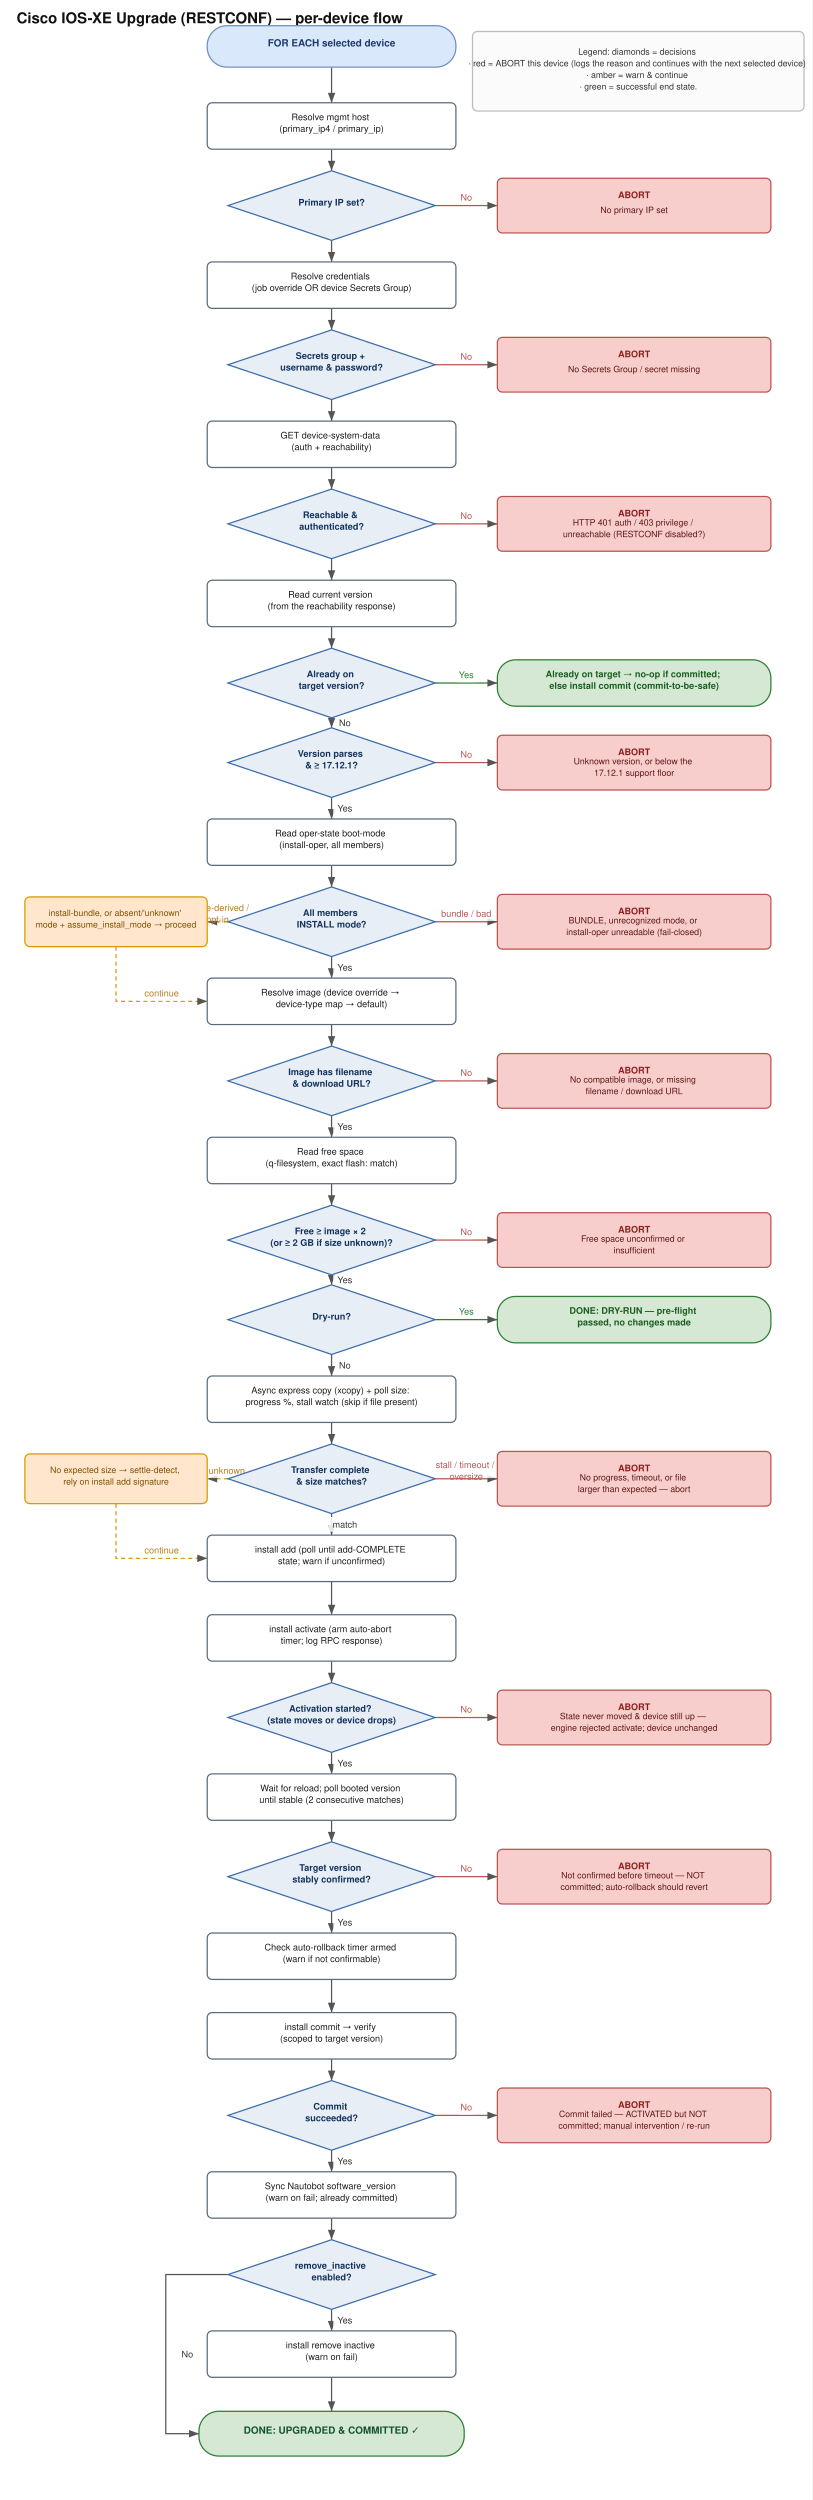
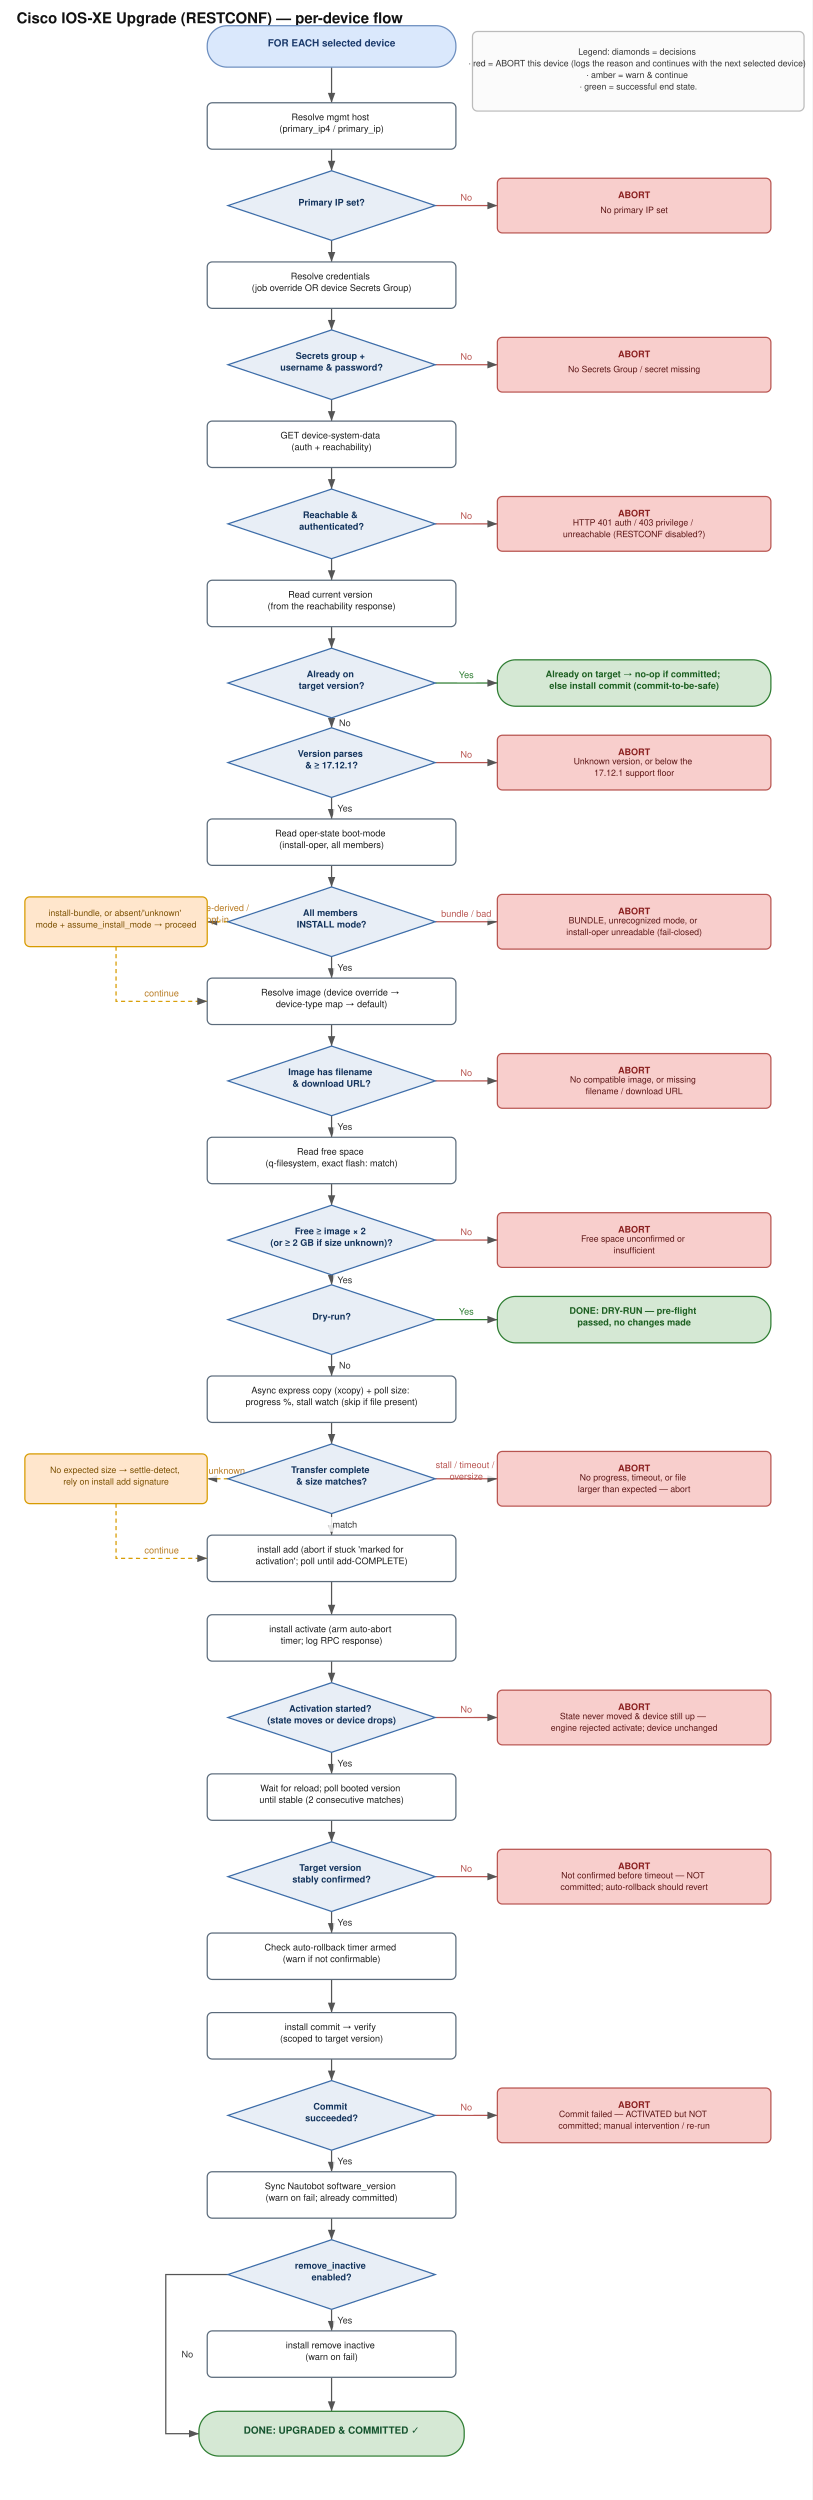
<svg xmlns="http://www.w3.org/2000/svg" viewBox="0 0 980 3016" width="980" height="3016" font-family="Helvetica,Arial,sans-serif">
  <defs>
    <marker id="arrow" markerWidth="10" markerHeight="10" refX="8" refY="3" orient="auto" markerUnits="strokeWidth">
      <path d="M0,0 L8,3 L0,6 z" fill="#555" />
    </marker>
  </defs>
  <rect x="0" y="0" width="980" height="3016" fill="#ffffff" />
  <text x="20" y="28" font-size="18" font-weight="bold" fill="#111">Cisco IOS-XE Upgrade (RESTCONF) — per-device flow</text>
  <rect x="570" y="38" width="400" height="96" rx="6" ry="6" fill="#fbfbfb" stroke="#bbb" stroke-width="1.5" />
  <text x="770" y="66" text-anchor="middle" font-family="Helvetica,Arial,sans-serif" font-size="10.5" fill="#333">
    <tspan x="770" dy="0">Legend:  diamonds = decisions</tspan>
    <tspan x="770" dy="14">· red = ABORT this device (logs the reason and continues with the next selected device)</tspan>
    <tspan x="770" dy="14">· amber = warn &amp; continue</tspan>
    <tspan x="770" dy="14">· green = successful end state.</tspan>
  </text>
  <path d="M 400 81 L 400 124" fill="none" stroke="#555" stroke-width="1.5" marker-end="url(#arrow)" />
  <path d="M 400 180 L 400 206" fill="none" stroke="#555" stroke-width="1.5" marker-end="url(#arrow)" />
  <path d="M 400 290 L 400 316" fill="none" stroke="#555" stroke-width="1.5" marker-end="url(#arrow)" />
  <path d="M 400 372 L 400 398" fill="none" stroke="#555" stroke-width="1.5" marker-end="url(#arrow)" />
  <path d="M 400 482 L 400 508" fill="none" stroke="#555" stroke-width="1.5" marker-end="url(#arrow)" />
  <path d="M 400 564 L 400 590" fill="none" stroke="#555" stroke-width="1.5" marker-end="url(#arrow)" />
  <path d="M 400 674 L 400 700" fill="none" stroke="#555" stroke-width="1.5" marker-end="url(#arrow)" />
  <path d="M 400 756 L 400 782" fill="none" stroke="#555" stroke-width="1.5" marker-end="url(#arrow)" />
  <path d="M 400 866 L 400 878" fill="none" stroke="#555" stroke-width="1.5" marker-end="url(#arrow)" />
  <rect x="406" y="863" width="21" height="18" rx="3" fill="#ffffff" fill-opacity="0.85" stroke="none" />
  <text x="416" y="876" text-anchor="middle" font-family="Helvetica,Arial,sans-serif" font-size="11" fill="#333">
    <tspan x="416" dy="0">No</tspan>
  </text>
  <path d="M 400 962 L 400 988" fill="none" stroke="#555" stroke-width="1.5" marker-end="url(#arrow)" />
  <rect x="402" y="966" width="28" height="18" rx="3" fill="#ffffff" fill-opacity="0.85" stroke="none" />
  <text x="416" y="979" text-anchor="middle" font-family="Helvetica,Arial,sans-serif" font-size="11" fill="#333">
    <tspan x="416" dy="0">Yes</tspan>
  </text>
  <path d="M 400 1044 L 400 1070" fill="none" stroke="#555" stroke-width="1.5" marker-end="url(#arrow)" />
  <path d="M 400 1154 L 400 1180" fill="none" stroke="#555" stroke-width="1.5" marker-end="url(#arrow)" />
  <rect x="402" y="1158" width="28" height="18" rx="3" fill="#ffffff" fill-opacity="0.85" stroke="none" />
  <text x="416" y="1171" text-anchor="middle" font-family="Helvetica,Arial,sans-serif" font-size="11" fill="#333">
    <tspan x="416" dy="0">Yes</tspan>
  </text>
  <path d="M 400 1236 L 400 1262" fill="none" stroke="#555" stroke-width="1.5" marker-end="url(#arrow)" />
  <path d="M 400 1346 L 400 1372" fill="none" stroke="#555" stroke-width="1.5" marker-end="url(#arrow)" />
  <rect x="402" y="1350" width="28" height="18" rx="3" fill="#ffffff" fill-opacity="0.85" stroke="none" />
  <text x="416" y="1363" text-anchor="middle" font-family="Helvetica,Arial,sans-serif" font-size="11" fill="#333">
    <tspan x="416" dy="0">Yes</tspan>
  </text>
  <path d="M 400 1428 L 400 1454" fill="none" stroke="#555" stroke-width="1.5" marker-end="url(#arrow)" />
  <path d="M 400 1538 L 400 1550" fill="none" stroke="#555" stroke-width="1.5" marker-end="url(#arrow)" />
  <rect x="402" y="1535" width="28" height="18" rx="3" fill="#ffffff" fill-opacity="0.85" stroke="none" />
  <text x="416" y="1548" text-anchor="middle" font-family="Helvetica,Arial,sans-serif" font-size="11" fill="#333">
    <tspan x="416" dy="0">Yes</tspan>
  </text>
  <path d="M 400 1634 L 400 1660" fill="none" stroke="#555" stroke-width="1.5" marker-end="url(#arrow)" />
  <rect x="406" y="1638" width="21" height="18" rx="3" fill="#ffffff" fill-opacity="0.85" stroke="none" />
  <text x="416" y="1651" text-anchor="middle" font-family="Helvetica,Arial,sans-serif" font-size="11" fill="#333">
    <tspan x="416" dy="0">No</tspan>
  </text>
  <path d="M 400 1716 L 400 1742" fill="none" stroke="#555" stroke-width="1.5" marker-end="url(#arrow)" />
  <path d="M 400 1826 L 400 1852" fill="none" stroke="#555" stroke-width="1.5" marker-end="url(#arrow)" />
  <rect x="396" y="1830" width="40" height="18" rx="3" fill="#ffffff" fill-opacity="0.85" stroke="none" />
  <text x="416" y="1843" text-anchor="middle" font-family="Helvetica,Arial,sans-serif" font-size="11" fill="#333">
    <tspan x="416" dy="0">match</tspan>
  </text>
  <path d="M 400 1908 L 400 1948" fill="none" stroke="#555" stroke-width="1.5" marker-end="url(#arrow)" />
  <path d="M 400 2004 L 400 2030" fill="none" stroke="#555" stroke-width="1.5" marker-end="url(#arrow)" />
  <path d="M 400 2114 L 400 2140" fill="none" stroke="#555" stroke-width="1.5" marker-end="url(#arrow)" />
  <rect x="402" y="2118" width="28" height="18" rx="3" fill="#ffffff" fill-opacity="0.85" stroke="none" />
  <text x="416" y="2131" text-anchor="middle" font-family="Helvetica,Arial,sans-serif" font-size="11" fill="#333">
    <tspan x="416" dy="0">Yes</tspan>
  </text>
  <path d="M 400 2196 L 400 2222" fill="none" stroke="#555" stroke-width="1.5" marker-end="url(#arrow)" />
  <path d="M 400 2306 L 400 2332" fill="none" stroke="#555" stroke-width="1.5" marker-end="url(#arrow)" />
  <rect x="402" y="2310" width="28" height="18" rx="3" fill="#ffffff" fill-opacity="0.85" stroke="none" />
  <text x="416" y="2323" text-anchor="middle" font-family="Helvetica,Arial,sans-serif" font-size="11" fill="#333">
    <tspan x="416" dy="0">Yes</tspan>
  </text>
  <path d="M 400 2388 L 400 2428" fill="none" stroke="#555" stroke-width="1.5" marker-end="url(#arrow)" />
  <path d="M 400 2484 L 400 2510" fill="none" stroke="#555" stroke-width="1.5" marker-end="url(#arrow)" />
  <path d="M 400 2594 L 400 2620" fill="none" stroke="#555" stroke-width="1.5" marker-end="url(#arrow)" />
  <rect x="402" y="2598" width="28" height="18" rx="3" fill="#ffffff" fill-opacity="0.85" stroke="none" />
  <text x="416" y="2611" text-anchor="middle" font-family="Helvetica,Arial,sans-serif" font-size="11" fill="#333">
    <tspan x="416" dy="0">Yes</tspan>
  </text>
  <path d="M 400 2676 L 400 2702" fill="none" stroke="#555" stroke-width="1.5" marker-end="url(#arrow)" />
  <path d="M 400 2786 L 400 2812" fill="none" stroke="#555" stroke-width="1.5" marker-end="url(#arrow)" />
  <rect x="402" y="2790" width="28" height="18" rx="3" fill="#ffffff" fill-opacity="0.85" stroke="none" />
  <text x="416" y="2803" text-anchor="middle" font-family="Helvetica,Arial,sans-serif" font-size="11" fill="#333">
    <tspan x="416" dy="0">Yes</tspan>
  </text>
  <path d="M 400 2868 L 400 2909" fill="none" stroke="#555" stroke-width="1.5" marker-end="url(#arrow)" />
  <path d="M 275 2744 L 200 2744 L 200 2936 L 240 2936" fill="none" stroke="#555" stroke-width="1.5" marker-end="url(#arrow)" />
  <rect x="216" y="2831" width="21" height="18" rx="3" fill="#ffffff" fill-opacity="0.85" stroke="none" />
  <text x="226" y="2844" text-anchor="middle" font-family="Helvetica,Arial,sans-serif" font-size="11" fill="#333">
    <tspan x="226" dy="0">No</tspan>
  </text>
  <path d="M 525 248 L 600 248" fill="none" stroke="#B85450" stroke-width="1.5" marker-end="url(#arrow)" />
  <rect x="552" y="229" width="21" height="18" rx="3" fill="#ffffff" fill-opacity="0.85" stroke="none" />
  <text x="562.5" y="242" text-anchor="middle" font-family="Helvetica,Arial,sans-serif" font-size="11" fill="#B85450">
    <tspan x="562.5" dy="0">No</tspan>
  </text>
  <rect x="600" y="215" width="330" height="66" rx="6" ry="6" fill="#F8CECC" stroke="#B85450" stroke-width="1.5" />
  <text x="765.0" y="239" text-anchor="middle" font-family="Helvetica,Arial,sans-serif" font-size="11" font-weight="bold" fill="#8a1f1f">
    <tspan x="765.0" dy="0">ABORT</tspan>
  </text>
  <text x="765.0" y="257" text-anchor="middle" font-family="Helvetica,Arial,sans-serif" font-size="10.5" fill="#5b1414">
    <tspan x="765.0" dy="0">No primary IP set</tspan>
  </text>
  <path d="M 525 440 L 600 440" fill="none" stroke="#B85450" stroke-width="1.5" marker-end="url(#arrow)" />
  <rect x="552" y="421" width="21" height="18" rx="3" fill="#ffffff" fill-opacity="0.85" stroke="none" />
  <text x="562.5" y="434" text-anchor="middle" font-family="Helvetica,Arial,sans-serif" font-size="11" fill="#B85450">
    <tspan x="562.5" dy="0">No</tspan>
  </text>
  <rect x="600" y="407" width="330" height="66" rx="6" ry="6" fill="#F8CECC" stroke="#B85450" stroke-width="1.5" />
  <text x="765.0" y="431" text-anchor="middle" font-family="Helvetica,Arial,sans-serif" font-size="11" font-weight="bold" fill="#8a1f1f">
    <tspan x="765.0" dy="0">ABORT</tspan>
  </text>
  <text x="765.0" y="449" text-anchor="middle" font-family="Helvetica,Arial,sans-serif" font-size="10.5" fill="#5b1414">
    <tspan x="765.0" dy="0">No Secrets Group / secret missing</tspan>
  </text>
  <path d="M 525 632 L 600 632" fill="none" stroke="#B85450" stroke-width="1.5" marker-end="url(#arrow)" />
  <rect x="552" y="613" width="21" height="18" rx="3" fill="#ffffff" fill-opacity="0.85" stroke="none" />
  <text x="562.5" y="626" text-anchor="middle" font-family="Helvetica,Arial,sans-serif" font-size="11" fill="#B85450">
    <tspan x="562.5" dy="0">No</tspan>
  </text>
  <rect x="600" y="599" width="330" height="66" rx="6" ry="6" fill="#F8CECC" stroke="#B85450" stroke-width="1.5" />
  <text x="765.0" y="623" text-anchor="middle" font-family="Helvetica,Arial,sans-serif" font-size="11" font-weight="bold" fill="#8a1f1f">
    <tspan x="765.0" dy="0">ABORT</tspan>
  </text>
  <text x="765.0" y="634" text-anchor="middle" font-family="Helvetica,Arial,sans-serif" font-size="10.5" fill="#5b1414">
    <tspan x="765.0" dy="0">HTTP 401 auth / 403 privilege /</tspan>
    <tspan x="765.0" dy="14">unreachable (RESTCONF disabled?)</tspan>
  </text>
  <path d="M 525 824 L 600 824" fill="none" stroke="#2E7D32" stroke-width="1.5" marker-end="url(#arrow)" />
  <rect x="549" y="805" width="28" height="18" rx="3" fill="#ffffff" fill-opacity="0.85" stroke="none" />
  <text x="562.5" y="818" text-anchor="middle" font-family="Helvetica,Arial,sans-serif" font-size="11" fill="#2E7D32">
    <tspan x="562.5" dy="0">Yes</tspan>
  </text>
  <rect x="600" y="796" width="330" height="56" rx="22" ry="22" fill="#D5E8D4" stroke="#2E7D32" stroke-width="1.5" />
  <text x="765.0" y="817" text-anchor="middle" font-family="Helvetica,Arial,sans-serif" font-size="11" font-weight="bold" fill="#1b5e20">
    <tspan x="765.0" dy="0">Already on target → no-op if committed;</tspan>
    <tspan x="765.0" dy="14">else install commit (commit-to-be-safe)</tspan>
  </text>
  <path d="M 525 920 L 600 920" fill="none" stroke="#B85450" stroke-width="1.5" marker-end="url(#arrow)" />
  <rect x="552" y="901" width="21" height="18" rx="3" fill="#ffffff" fill-opacity="0.85" stroke="none" />
  <text x="562.5" y="914" text-anchor="middle" font-family="Helvetica,Arial,sans-serif" font-size="11" fill="#B85450">
    <tspan x="562.5" dy="0">No</tspan>
  </text>
  <rect x="600" y="887" width="330" height="66" rx="6" ry="6" fill="#F8CECC" stroke="#B85450" stroke-width="1.5" />
  <text x="765.0" y="911" text-anchor="middle" font-family="Helvetica,Arial,sans-serif" font-size="11" font-weight="bold" fill="#8a1f1f">
    <tspan x="765.0" dy="0">ABORT</tspan>
  </text>
  <text x="765.0" y="922" text-anchor="middle" font-family="Helvetica,Arial,sans-serif" font-size="10.5" fill="#5b1414">
    <tspan x="765.0" dy="0">Unknown version, or below the</tspan>
    <tspan x="765.0" dy="14">17.12.1 support floor</tspan>
  </text>
  <path d="M 525 1112 L 600 1112" fill="none" stroke="#B85450" stroke-width="1.5" marker-end="url(#arrow)" />
  <rect x="520" y="1093" width="86" height="18" rx="3" fill="#ffffff" fill-opacity="0.85" stroke="none" />
  <text x="562.5" y="1106" text-anchor="middle" font-family="Helvetica,Arial,sans-serif" font-size="11" fill="#B85450">
    <tspan x="562.5" dy="0">bundle / bad</tspan>
  </text>
  <rect x="600" y="1079" width="330" height="66" rx="6" ry="6" fill="#F8CECC" stroke="#B85450" stroke-width="1.5" />
  <text x="765.0" y="1103" text-anchor="middle" font-family="Helvetica,Arial,sans-serif" font-size="11" font-weight="bold" fill="#8a1f1f">
    <tspan x="765.0" dy="0">ABORT</tspan>
  </text>
  <text x="765.0" y="1114" text-anchor="middle" font-family="Helvetica,Arial,sans-serif" font-size="10.5" fill="#5b1414">
    <tspan x="765.0" dy="0">BUNDLE, unrecognized mode, or</tspan>
    <tspan x="765.0" dy="14">install-oper unreadable (fail-closed)</tspan>
  </text>
  <path d="M 275 1112 L 250 1112" fill="none" stroke="#D79B00" stroke-width="1.5" stroke-dasharray="5,4" marker-end="url(#arrow)" />
  <rect x="184" y="1093" width="158" height="18" rx="3" fill="#ffffff" fill-opacity="0.85" stroke="none" />
  <text x="262.5" y="1099" text-anchor="middle" font-family="Helvetica,Arial,sans-serif" font-size="11" fill="#B7791f">
    <tspan x="262.5" dy="0">bundle-derived /</tspan>
    <tspan x="262.5" dy="14">opt-in</tspan>
  </text>
  <rect x="30" y="1082" width="220" height="60" rx="6" ry="6" fill="#FFE6CC" stroke="#D79B00" stroke-width="1.5" />
  <text x="140.0" y="1105" text-anchor="middle" font-family="Helvetica,Arial,sans-serif" font-size="10.5" fill="#7a4f00">
    <tspan x="140.0" dy="0">install-bundle, or absent/'unknown'</tspan>
    <tspan x="140.0" dy="14">mode + assume_install_mode → proceed</tspan>
  </text>
  <path d="M 140 1142 L 140 1208 L 250 1208" fill="none" stroke="#D79B00" stroke-width="1.5" stroke-dasharray="5,4" marker-end="url(#arrow)" />
  <rect x="165" y="1189" width="60" height="18" rx="3" fill="#ffffff" fill-opacity="0.85" stroke="none" />
  <text x="195.0" y="1202" text-anchor="middle" font-family="Helvetica,Arial,sans-serif" font-size="11" fill="#B7791f">
    <tspan x="195.0" dy="0">continue</tspan>
  </text>
  <path d="M 525 1304 L 600 1304" fill="none" stroke="#B85450" stroke-width="1.5" marker-end="url(#arrow)" />
  <rect x="552" y="1285" width="21" height="18" rx="3" fill="#ffffff" fill-opacity="0.85" stroke="none" />
  <text x="562.5" y="1298" text-anchor="middle" font-family="Helvetica,Arial,sans-serif" font-size="11" fill="#B85450">
    <tspan x="562.5" dy="0">No</tspan>
  </text>
  <rect x="600" y="1271" width="330" height="66" rx="6" ry="6" fill="#F8CECC" stroke="#B85450" stroke-width="1.5" />
  <text x="765.0" y="1295" text-anchor="middle" font-family="Helvetica,Arial,sans-serif" font-size="11" font-weight="bold" fill="#8a1f1f">
    <tspan x="765.0" dy="0">ABORT</tspan>
  </text>
  <text x="765.0" y="1306" text-anchor="middle" font-family="Helvetica,Arial,sans-serif" font-size="10.5" fill="#5b1414">
    <tspan x="765.0" dy="0">No compatible image, or missing</tspan>
    <tspan x="765.0" dy="14">filename / download URL</tspan>
  </text>
  <path d="M 525 1496 L 600 1496" fill="none" stroke="#B85450" stroke-width="1.5" marker-end="url(#arrow)" />
  <rect x="552" y="1477" width="21" height="18" rx="3" fill="#ffffff" fill-opacity="0.85" stroke="none" />
  <text x="562.5" y="1490" text-anchor="middle" font-family="Helvetica,Arial,sans-serif" font-size="11" fill="#B85450">
    <tspan x="562.5" dy="0">No</tspan>
  </text>
  <rect x="600" y="1463" width="330" height="66" rx="6" ry="6" fill="#F8CECC" stroke="#B85450" stroke-width="1.5" />
  <text x="765.0" y="1487" text-anchor="middle" font-family="Helvetica,Arial,sans-serif" font-size="11" font-weight="bold" fill="#8a1f1f">
    <tspan x="765.0" dy="0">ABORT</tspan>
  </text>
  <text x="765.0" y="1498" text-anchor="middle" font-family="Helvetica,Arial,sans-serif" font-size="10.5" fill="#5b1414">
    <tspan x="765.0" dy="0">Free space unconfirmed or</tspan>
    <tspan x="765.0" dy="14">insufficient</tspan>
  </text>
  <path d="M 525 1592 L 600 1592" fill="none" stroke="#2E7D32" stroke-width="1.5" marker-end="url(#arrow)" />
  <rect x="549" y="1573" width="28" height="18" rx="3" fill="#ffffff" fill-opacity="0.85" stroke="none" />
  <text x="562.5" y="1586" text-anchor="middle" font-family="Helvetica,Arial,sans-serif" font-size="11" fill="#2E7D32">
    <tspan x="562.5" dy="0">Yes</tspan>
  </text>
  <rect x="600" y="1564" width="330" height="56" rx="22" ry="22" fill="#D5E8D4" stroke="#2E7D32" stroke-width="1.5" />
  <text x="765.0" y="1585" text-anchor="middle" font-family="Helvetica,Arial,sans-serif" font-size="11" font-weight="bold" fill="#1b5e20">
    <tspan x="765.0" dy="0">DONE: DRY-RUN — pre-flight</tspan>
    <tspan x="765.0" dy="14">passed, no changes made</tspan>
  </text>
  <path d="M 525 1784 L 600 1784" fill="none" stroke="#B85450" stroke-width="1.5" marker-end="url(#arrow)" />
  <rect x="474" y="1765" width="177" height="18" rx="3" fill="#ffffff" fill-opacity="0.85" stroke="none" />
  <text x="562.5" y="1771" text-anchor="middle" font-family="Helvetica,Arial,sans-serif" font-size="11" fill="#B85450">
    <tspan x="562.5" dy="0">stall / timeout /</tspan>
    <tspan x="562.5" dy="14">oversize</tspan>
  </text>
  <rect x="600" y="1751" width="330" height="66" rx="6" ry="6" fill="#F8CECC" stroke="#B85450" stroke-width="1.5" />
  <text x="765.0" y="1775" text-anchor="middle" font-family="Helvetica,Arial,sans-serif" font-size="11" font-weight="bold" fill="#8a1f1f">
    <tspan x="765.0" dy="0">ABORT</tspan>
  </text>
  <text x="765.0" y="1786" text-anchor="middle" font-family="Helvetica,Arial,sans-serif" font-size="10.5" fill="#5b1414">
    <tspan x="765.0" dy="0">No progress, timeout, or file</tspan>
    <tspan x="765.0" dy="14">larger than expected — abort</tspan>
  </text>
  <path d="M 275 1784 L 250 1784" fill="none" stroke="#D79B00" stroke-width="1.5" stroke-dasharray="5,4" marker-end="url(#arrow)" />
  <rect x="220" y="1765" width="86" height="18" rx="3" fill="#ffffff" fill-opacity="0.85" stroke="none" />
  <text x="262.5" y="1778" text-anchor="middle" font-family="Helvetica,Arial,sans-serif" font-size="11" fill="#B7791f">
    <tspan x="262.5" dy="0">size unknown</tspan>
  </text>
  <rect x="30" y="1754" width="220" height="60" rx="6" ry="6" fill="#FFE6CC" stroke="#D79B00" stroke-width="1.5" />
  <text x="140.0" y="1777" text-anchor="middle" font-family="Helvetica,Arial,sans-serif" font-size="10.5" fill="#7a4f00">
    <tspan x="140.0" dy="0">No expected size → settle-detect,</tspan>
    <tspan x="140.0" dy="14">rely on install add signature</tspan>
  </text>
  <path d="M 140 1814 L 140 1880 L 250 1880" fill="none" stroke="#D79B00" stroke-width="1.5" stroke-dasharray="5,4" marker-end="url(#arrow)" />
  <rect x="165" y="1861" width="60" height="18" rx="3" fill="#ffffff" fill-opacity="0.85" stroke="none" />
  <text x="195.0" y="1874" text-anchor="middle" font-family="Helvetica,Arial,sans-serif" font-size="11" fill="#B7791f">
    <tspan x="195.0" dy="0">continue</tspan>
  </text>
  <path d="M 525 2072 L 600 2072" fill="none" stroke="#B85450" stroke-width="1.5" marker-end="url(#arrow)" />
  <rect x="552" y="2053" width="21" height="18" rx="3" fill="#ffffff" fill-opacity="0.85" stroke="none" />
  <text x="562.5" y="2066" text-anchor="middle" font-family="Helvetica,Arial,sans-serif" font-size="11" fill="#B85450">
    <tspan x="562.5" dy="0">No</tspan>
  </text>
  <rect x="600" y="2039" width="330" height="66" rx="6" ry="6" fill="#F8CECC" stroke="#B85450" stroke-width="1.5" />
  <text x="765.0" y="2063" text-anchor="middle" font-family="Helvetica,Arial,sans-serif" font-size="11" font-weight="bold" fill="#8a1f1f">
    <tspan x="765.0" dy="0">ABORT</tspan>
  </text>
  <text x="765.0" y="2074" text-anchor="middle" font-family="Helvetica,Arial,sans-serif" font-size="10.5" fill="#5b1414">
    <tspan x="765.0" dy="0">State never moved &amp; device still up —</tspan>
    <tspan x="765.0" dy="14">engine rejected activate; device unchanged</tspan>
  </text>
  <path d="M 525 2264 L 600 2264" fill="none" stroke="#B85450" stroke-width="1.5" marker-end="url(#arrow)" />
  <rect x="552" y="2245" width="21" height="18" rx="3" fill="#ffffff" fill-opacity="0.85" stroke="none" />
  <text x="562.5" y="2258" text-anchor="middle" font-family="Helvetica,Arial,sans-serif" font-size="11" fill="#B85450">
    <tspan x="562.5" dy="0">No</tspan>
  </text>
  <rect x="600" y="2231" width="330" height="66" rx="6" ry="6" fill="#F8CECC" stroke="#B85450" stroke-width="1.5" />
  <text x="765.0" y="2255" text-anchor="middle" font-family="Helvetica,Arial,sans-serif" font-size="11" font-weight="bold" fill="#8a1f1f">
    <tspan x="765.0" dy="0">ABORT</tspan>
  </text>
  <text x="765.0" y="2266" text-anchor="middle" font-family="Helvetica,Arial,sans-serif" font-size="10.5" fill="#5b1414">
    <tspan x="765.0" dy="0">Not confirmed before timeout — NOT</tspan>
    <tspan x="765.0" dy="14">committed; auto-rollback should revert</tspan>
  </text>
  <path d="M 525 2552 L 600 2552" fill="none" stroke="#B85450" stroke-width="1.5" marker-end="url(#arrow)" />
  <rect x="552" y="2533" width="21" height="18" rx="3" fill="#ffffff" fill-opacity="0.85" stroke="none" />
  <text x="562.5" y="2546" text-anchor="middle" font-family="Helvetica,Arial,sans-serif" font-size="11" fill="#B85450">
    <tspan x="562.5" dy="0">No</tspan>
  </text>
  <rect x="600" y="2519" width="330" height="66" rx="6" ry="6" fill="#F8CECC" stroke="#B85450" stroke-width="1.5" />
  <text x="765.0" y="2543" text-anchor="middle" font-family="Helvetica,Arial,sans-serif" font-size="11" font-weight="bold" fill="#8a1f1f">
    <tspan x="765.0" dy="0">ABORT</tspan>
  </text>
  <text x="765.0" y="2554" text-anchor="middle" font-family="Helvetica,Arial,sans-serif" font-size="10.5" fill="#5b1414">
    <tspan x="765.0" dy="0">Commit failed — ACTIVATED but NOT</tspan>
    <tspan x="765.0" dy="14">committed; manual intervention / re-run</tspan>
  </text>
  <rect x="250" y="31" width="300" height="50" rx="24" ry="24" fill="#DAE8FC" stroke="#6C8EBF" stroke-width="1.5" />
  <text x="400" y="56" text-anchor="middle" font-family="Helvetica,Arial,sans-serif" font-size="12" font-weight="bold" fill="#1b3a6b">
    <tspan x="400" dy="0">FOR EACH selected device</tspan>
  </text>
  <rect x="250" y="124" width="300" height="56" rx="6" ry="6" fill="#FFFFFF" stroke="#5B6B7B" stroke-width="1.5" />
  <text x="400" y="145" text-anchor="middle" font-family="Helvetica,Arial,sans-serif" font-size="11" fill="#1a1a1a">
    <tspan x="400" dy="0">Resolve mgmt host</tspan>
    <tspan x="400" dy="14">(primary_ip4 / primary_ip)</tspan>
  </text>
  <polygon points="400,206.0 525.0,248 400,290.0 275.0,248" fill="#E8EEF6" stroke="#3C6CA8" stroke-width="1.5" />
  <text x="400" y="248" text-anchor="middle" font-family="Helvetica,Arial,sans-serif" font-size="11" font-weight="bold" fill="#13335c">
    <tspan x="400" dy="0">Primary IP set?</tspan>
  </text>
  <rect x="250" y="316" width="300" height="56" rx="6" ry="6" fill="#FFFFFF" stroke="#5B6B7B" stroke-width="1.5" />
  <text x="400" y="337" text-anchor="middle" font-family="Helvetica,Arial,sans-serif" font-size="11" fill="#1a1a1a">
    <tspan x="400" dy="0">Resolve credentials</tspan>
    <tspan x="400" dy="14">(job override OR device Secrets Group)</tspan>
  </text>
  <polygon points="400,398.0 525.0,440 400,482.0 275.0,440" fill="#E8EEF6" stroke="#3C6CA8" stroke-width="1.5" />
  <text x="400" y="433" text-anchor="middle" font-family="Helvetica,Arial,sans-serif" font-size="11" font-weight="bold" fill="#13335c">
    <tspan x="400" dy="0">Secrets group +</tspan>
    <tspan x="400" dy="14">username &amp; password?</tspan>
  </text>
  <rect x="250" y="508" width="300" height="56" rx="6" ry="6" fill="#FFFFFF" stroke="#5B6B7B" stroke-width="1.5" />
  <text x="400" y="529" text-anchor="middle" font-family="Helvetica,Arial,sans-serif" font-size="11" fill="#1a1a1a">
    <tspan x="400" dy="0">GET device-system-data</tspan>
    <tspan x="400" dy="14">(auth + reachability)</tspan>
  </text>
  <polygon points="400,590.0 525.0,632 400,674.0 275.0,632" fill="#E8EEF6" stroke="#3C6CA8" stroke-width="1.5" />
  <text x="400" y="625" text-anchor="middle" font-family="Helvetica,Arial,sans-serif" font-size="11" font-weight="bold" fill="#13335c">
    <tspan x="400" dy="0">Reachable &amp;</tspan>
    <tspan x="400" dy="14">authenticated?</tspan>
  </text>
  <rect x="250" y="700" width="300" height="56" rx="6" ry="6" fill="#FFFFFF" stroke="#5B6B7B" stroke-width="1.5" />
  <text x="400" y="721" text-anchor="middle" font-family="Helvetica,Arial,sans-serif" font-size="11" fill="#1a1a1a">
    <tspan x="400" dy="0">Read current version</tspan>
    <tspan x="400" dy="14">(from the reachability response)</tspan>
  </text>
  <polygon points="400,782.0 525.0,824 400,866.0 275.0,824" fill="#E8EEF6" stroke="#3C6CA8" stroke-width="1.5" />
  <text x="400" y="817" text-anchor="middle" font-family="Helvetica,Arial,sans-serif" font-size="11" font-weight="bold" fill="#13335c">
    <tspan x="400" dy="0">Already on</tspan>
    <tspan x="400" dy="14">target version?</tspan>
  </text>
  <polygon points="400,878.0 525.0,920 400,962.0 275.0,920" fill="#E8EEF6" stroke="#3C6CA8" stroke-width="1.5" />
  <text x="400" y="913" text-anchor="middle" font-family="Helvetica,Arial,sans-serif" font-size="11" font-weight="bold" fill="#13335c">
    <tspan x="400" dy="0">Version parses</tspan>
    <tspan x="400" dy="14">&amp; ≥ 17.12.1?</tspan>
  </text>
  <rect x="250" y="988" width="300" height="56" rx="6" ry="6" fill="#FFFFFF" stroke="#5B6B7B" stroke-width="1.5" />
  <text x="400" y="1009" text-anchor="middle" font-family="Helvetica,Arial,sans-serif" font-size="11" fill="#1a1a1a">
    <tspan x="400" dy="0">Read oper-state boot-mode</tspan>
    <tspan x="400" dy="14">(install-oper, all members)</tspan>
  </text>
  <polygon points="400,1070.0 525.0,1112 400,1154.0 275.0,1112" fill="#E8EEF6" stroke="#3C6CA8" stroke-width="1.5" />
  <text x="400" y="1105" text-anchor="middle" font-family="Helvetica,Arial,sans-serif" font-size="11" font-weight="bold" fill="#13335c">
    <tspan x="400" dy="0">All members</tspan>
    <tspan x="400" dy="14">INSTALL mode?</tspan>
  </text>
  <rect x="250" y="1180" width="300" height="56" rx="6" ry="6" fill="#FFFFFF" stroke="#5B6B7B" stroke-width="1.5" />
  <text x="400" y="1201" text-anchor="middle" font-family="Helvetica,Arial,sans-serif" font-size="11" fill="#1a1a1a">
    <tspan x="400" dy="0">Resolve image (device override →</tspan>
    <tspan x="400" dy="14">device-type map → default)</tspan>
  </text>
  <polygon points="400,1262.0 525.0,1304 400,1346.0 275.0,1304" fill="#E8EEF6" stroke="#3C6CA8" stroke-width="1.5" />
  <text x="400" y="1297" text-anchor="middle" font-family="Helvetica,Arial,sans-serif" font-size="11" font-weight="bold" fill="#13335c">
    <tspan x="400" dy="0">Image has filename</tspan>
    <tspan x="400" dy="14">&amp; download URL?</tspan>
  </text>
  <rect x="250" y="1372" width="300" height="56" rx="6" ry="6" fill="#FFFFFF" stroke="#5B6B7B" stroke-width="1.5" />
  <text x="400" y="1393" text-anchor="middle" font-family="Helvetica,Arial,sans-serif" font-size="11" fill="#1a1a1a">
    <tspan x="400" dy="0">Read free space</tspan>
    <tspan x="400" dy="14">(q-filesystem, exact flash: match)</tspan>
  </text>
  <polygon points="400,1454.0 525.0,1496 400,1538.0 275.0,1496" fill="#E8EEF6" stroke="#3C6CA8" stroke-width="1.5" />
  <text x="400" y="1489" text-anchor="middle" font-family="Helvetica,Arial,sans-serif" font-size="11" font-weight="bold" fill="#13335c">
    <tspan x="400" dy="0">Free ≥ image × 2</tspan>
    <tspan x="400" dy="14">(or ≥ 2 GB if size unknown)?</tspan>
  </text>
  <polygon points="400,1550.0 525.0,1592 400,1634.0 275.0,1592" fill="#E8EEF6" stroke="#3C6CA8" stroke-width="1.5" />
  <text x="400" y="1592" text-anchor="middle" font-family="Helvetica,Arial,sans-serif" font-size="11" font-weight="bold" fill="#13335c">
    <tspan x="400" dy="0">Dry-run?</tspan>
  </text>
  <rect x="250" y="1660" width="300" height="56" rx="6" ry="6" fill="#FFFFFF" stroke="#5B6B7B" stroke-width="1.5" />
  <text x="400" y="1681" text-anchor="middle" font-family="Helvetica,Arial,sans-serif" font-size="11" fill="#1a1a1a">
    <tspan x="400" dy="0">Async express copy (xcopy) + poll size:</tspan>
    <tspan x="400" dy="14">progress %, stall watch (skip if file present)</tspan>
  </text>
  <polygon points="400,1742.0 525.0,1784 400,1826.0 275.0,1784" fill="#E8EEF6" stroke="#3C6CA8" stroke-width="1.5" />
  <text x="400" y="1777" text-anchor="middle" font-family="Helvetica,Arial,sans-serif" font-size="11" font-weight="bold" fill="#13335c">
    <tspan x="400" dy="0">Transfer complete</tspan>
    <tspan x="400" dy="14">&amp; size matches?</tspan>
  </text>
  <rect x="250" y="1852" width="300" height="56" rx="6" ry="6" fill="#FFFFFF" stroke="#5B6B7B" stroke-width="1.5" />
  <text x="400" y="1873" text-anchor="middle" font-family="Helvetica,Arial,sans-serif" font-size="11" fill="#1a1a1a">
-     <tspan x="400" dy="0">install add (poll until add-COMPLETE</tspan>
-     <tspan x="400" dy="14">state; warn if unconfirmed)</tspan>
+     <tspan x="400" dy="0">install add (abort if stuck 'marked for</tspan>
+     <tspan x="400" dy="14">activation'; poll until add-COMPLETE)</tspan>
  </text>
  <rect x="250" y="1948" width="300" height="56" rx="6" ry="6" fill="#FFFFFF" stroke="#5B6B7B" stroke-width="1.5" />
  <text x="400" y="1969" text-anchor="middle" font-family="Helvetica,Arial,sans-serif" font-size="11" fill="#1a1a1a">
    <tspan x="400" dy="0">install activate (arm auto-abort</tspan>
    <tspan x="400" dy="14">timer; log RPC response)</tspan>
  </text>
  <polygon points="400,2030.0 525.0,2072 400,2114.0 275.0,2072" fill="#E8EEF6" stroke="#3C6CA8" stroke-width="1.5" />
  <text x="400" y="2065" text-anchor="middle" font-family="Helvetica,Arial,sans-serif" font-size="11" font-weight="bold" fill="#13335c">
    <tspan x="400" dy="0">Activation started?</tspan>
    <tspan x="400" dy="14">(state moves or device drops)</tspan>
  </text>
  <rect x="250" y="2140" width="300" height="56" rx="6" ry="6" fill="#FFFFFF" stroke="#5B6B7B" stroke-width="1.5" />
  <text x="400" y="2161" text-anchor="middle" font-family="Helvetica,Arial,sans-serif" font-size="11" fill="#1a1a1a">
    <tspan x="400" dy="0">Wait for reload; poll booted version</tspan>
    <tspan x="400" dy="14">until stable (2 consecutive matches)</tspan>
  </text>
  <polygon points="400,2222.0 525.0,2264 400,2306.0 275.0,2264" fill="#E8EEF6" stroke="#3C6CA8" stroke-width="1.5" />
  <text x="400" y="2257" text-anchor="middle" font-family="Helvetica,Arial,sans-serif" font-size="11" font-weight="bold" fill="#13335c">
    <tspan x="400" dy="0">Target version</tspan>
    <tspan x="400" dy="14">stably confirmed?</tspan>
  </text>
  <rect x="250" y="2332" width="300" height="56" rx="6" ry="6" fill="#FFFFFF" stroke="#5B6B7B" stroke-width="1.5" />
  <text x="400" y="2353" text-anchor="middle" font-family="Helvetica,Arial,sans-serif" font-size="11" fill="#1a1a1a">
    <tspan x="400" dy="0">Check auto-rollback timer armed</tspan>
    <tspan x="400" dy="14">(warn if not confirmable)</tspan>
  </text>
  <rect x="250" y="2428" width="300" height="56" rx="6" ry="6" fill="#FFFFFF" stroke="#5B6B7B" stroke-width="1.5" />
  <text x="400" y="2449" text-anchor="middle" font-family="Helvetica,Arial,sans-serif" font-size="11" fill="#1a1a1a">
    <tspan x="400" dy="0">install commit → verify</tspan>
    <tspan x="400" dy="14">(scoped to target version)</tspan>
  </text>
  <polygon points="400,2510.0 525.0,2552 400,2594.0 275.0,2552" fill="#E8EEF6" stroke="#3C6CA8" stroke-width="1.5" />
  <text x="400" y="2545" text-anchor="middle" font-family="Helvetica,Arial,sans-serif" font-size="11" font-weight="bold" fill="#13335c">
    <tspan x="400" dy="0">Commit</tspan>
    <tspan x="400" dy="14">succeeded?</tspan>
  </text>
  <rect x="250" y="2620" width="300" height="56" rx="6" ry="6" fill="#FFFFFF" stroke="#5B6B7B" stroke-width="1.5" />
  <text x="400" y="2641" text-anchor="middle" font-family="Helvetica,Arial,sans-serif" font-size="11" fill="#1a1a1a">
    <tspan x="400" dy="0">Sync Nautobot software_version</tspan>
    <tspan x="400" dy="14">(warn on fail; already committed)</tspan>
  </text>
  <polygon points="400,2702.0 525.0,2744 400,2786.0 275.0,2744" fill="#E8EEF6" stroke="#3C6CA8" stroke-width="1.5" />
  <text x="400" y="2737" text-anchor="middle" font-family="Helvetica,Arial,sans-serif" font-size="11" font-weight="bold" fill="#13335c">
    <tspan x="400" dy="0">remove_inactive</tspan>
    <tspan x="400" dy="14">enabled?</tspan>
  </text>
  <rect x="250" y="2812" width="300" height="56" rx="6" ry="6" fill="#FFFFFF" stroke="#5B6B7B" stroke-width="1.5" />
  <text x="400" y="2833" text-anchor="middle" font-family="Helvetica,Arial,sans-serif" font-size="11" fill="#1a1a1a">
    <tspan x="400" dy="0">install remove inactive</tspan>
    <tspan x="400" dy="14">(warn on fail)</tspan>
  </text>
  <rect x="240" y="2909" width="320" height="54" rx="24" ry="24" fill="#D5E8D4" stroke="#2E7D32" stroke-width="1.5" />
  <text x="400" y="2936" text-anchor="middle" font-family="Helvetica,Arial,sans-serif" font-size="12" font-weight="bold" fill="#14532d">
    <tspan x="400" dy="0">DONE: UPGRADED &amp; COMMITTED ✓</tspan>
  </text>
</svg>
